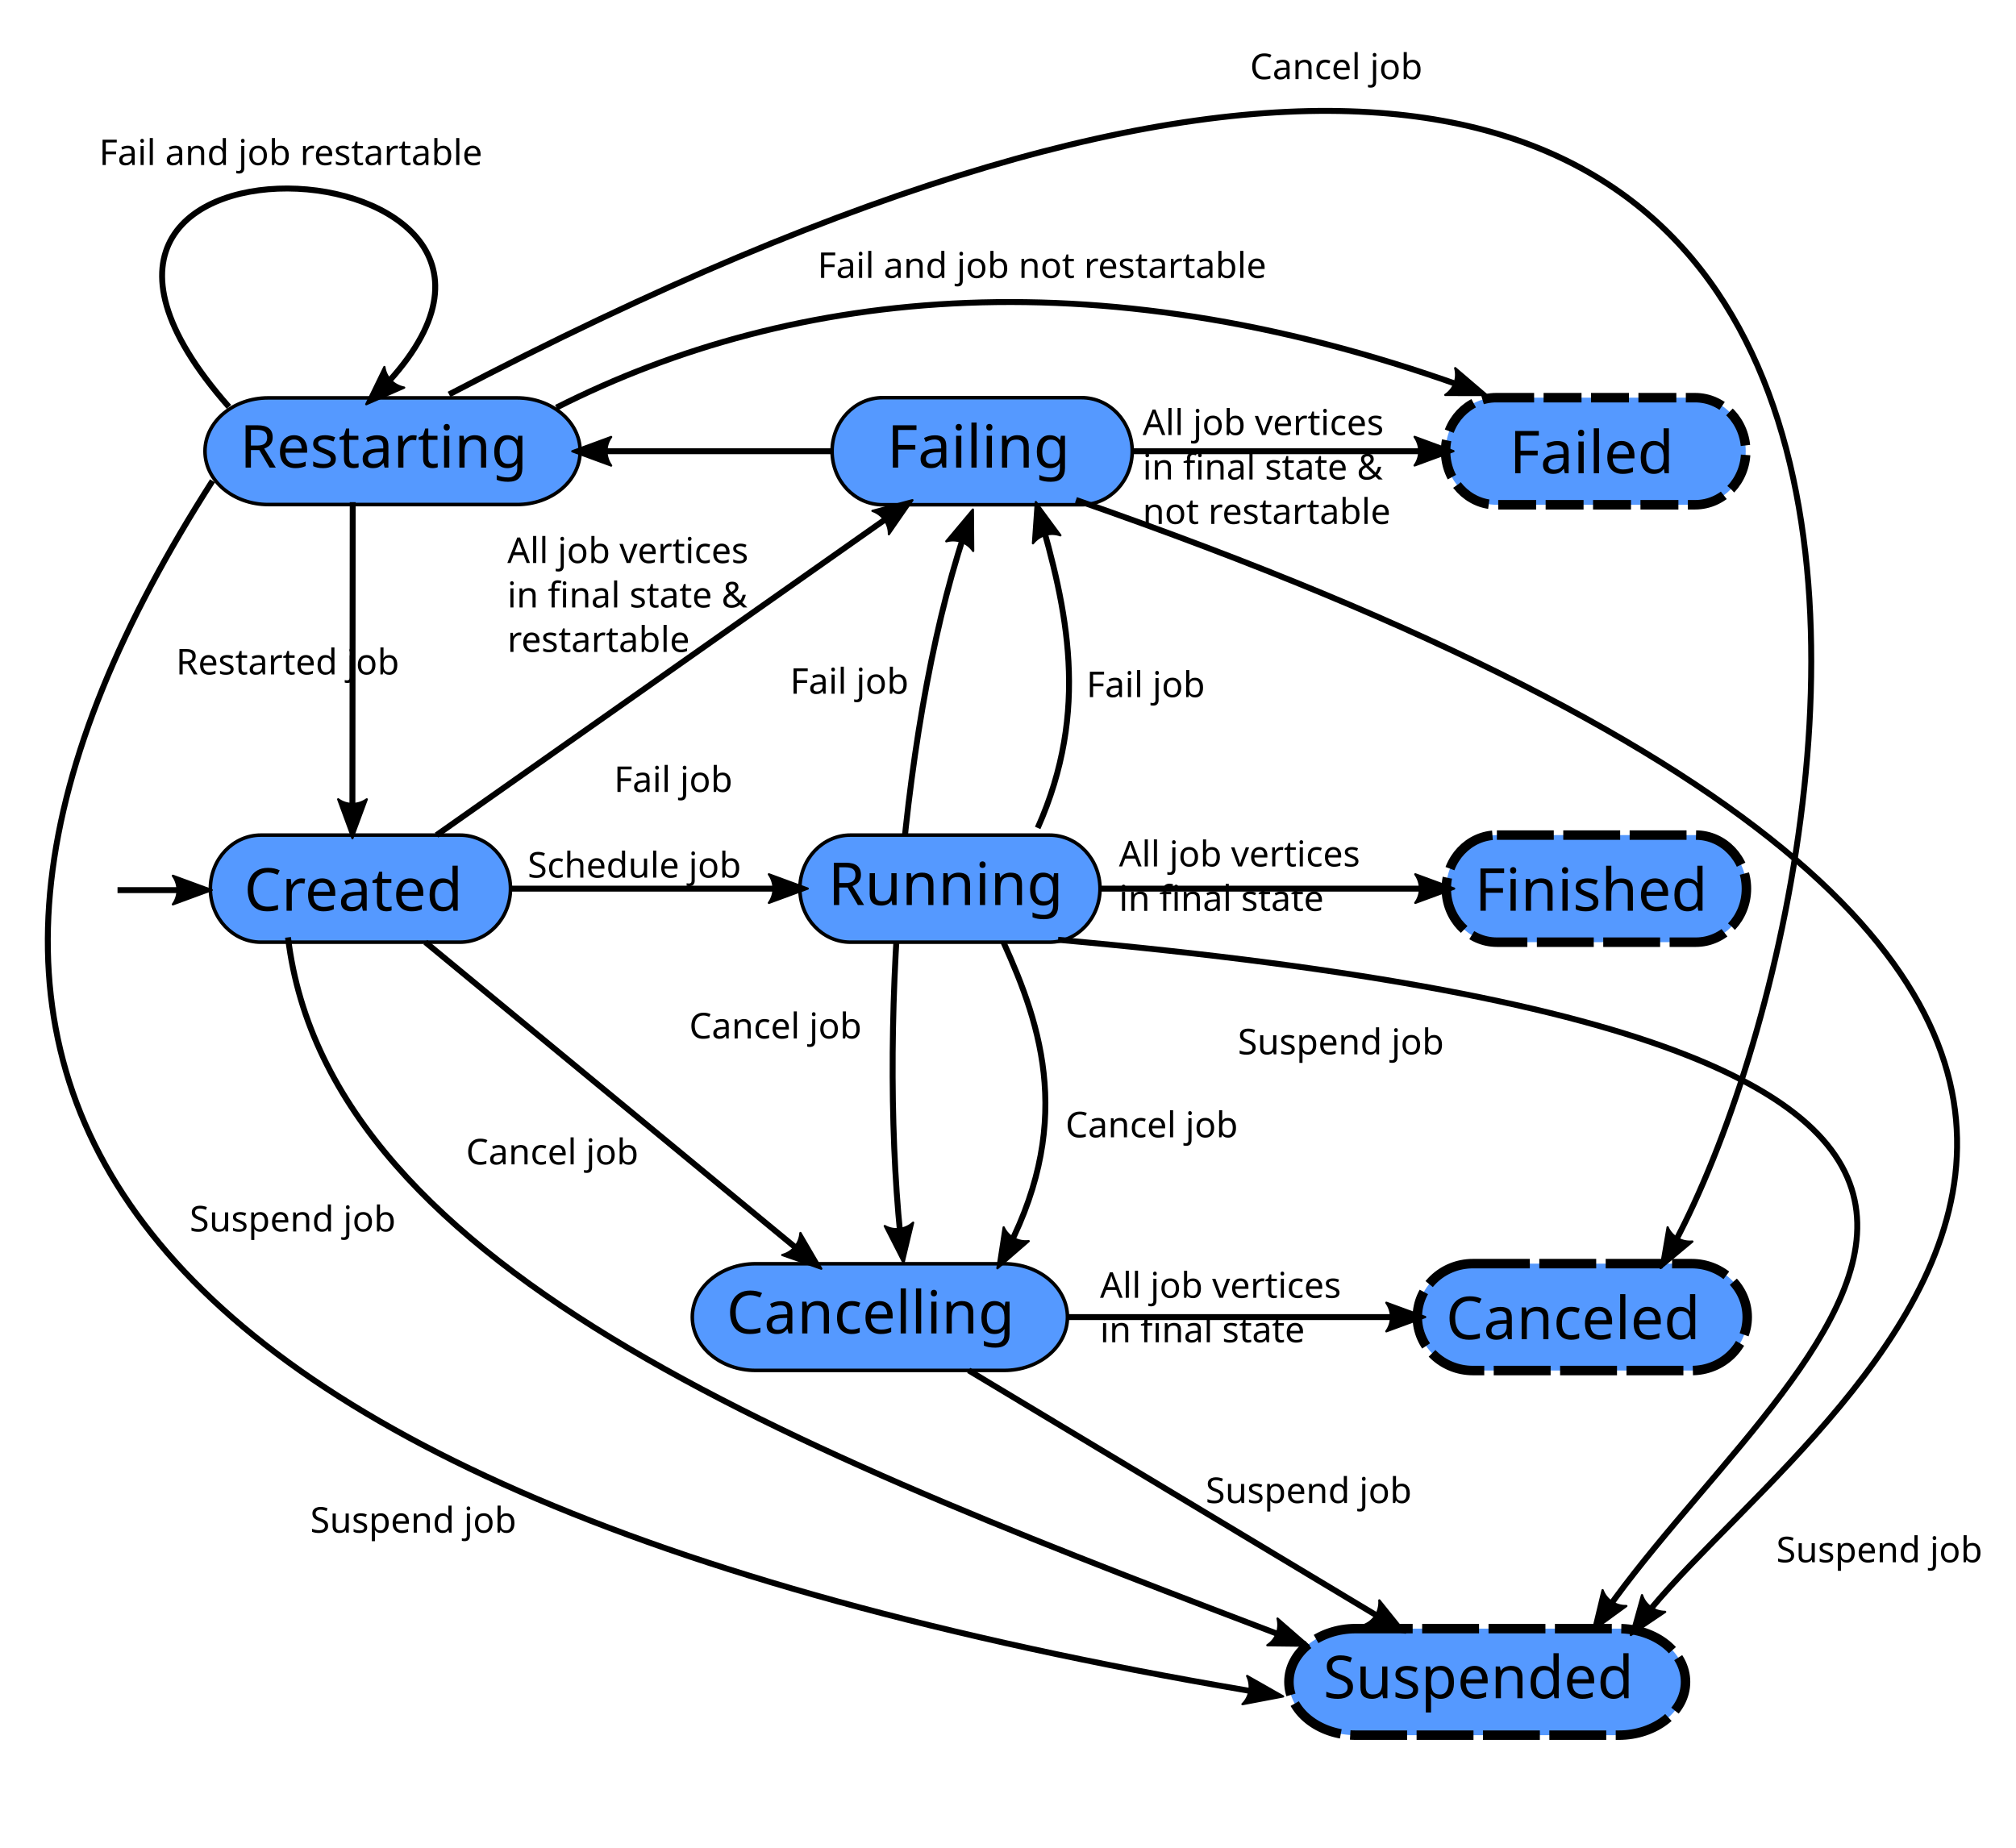
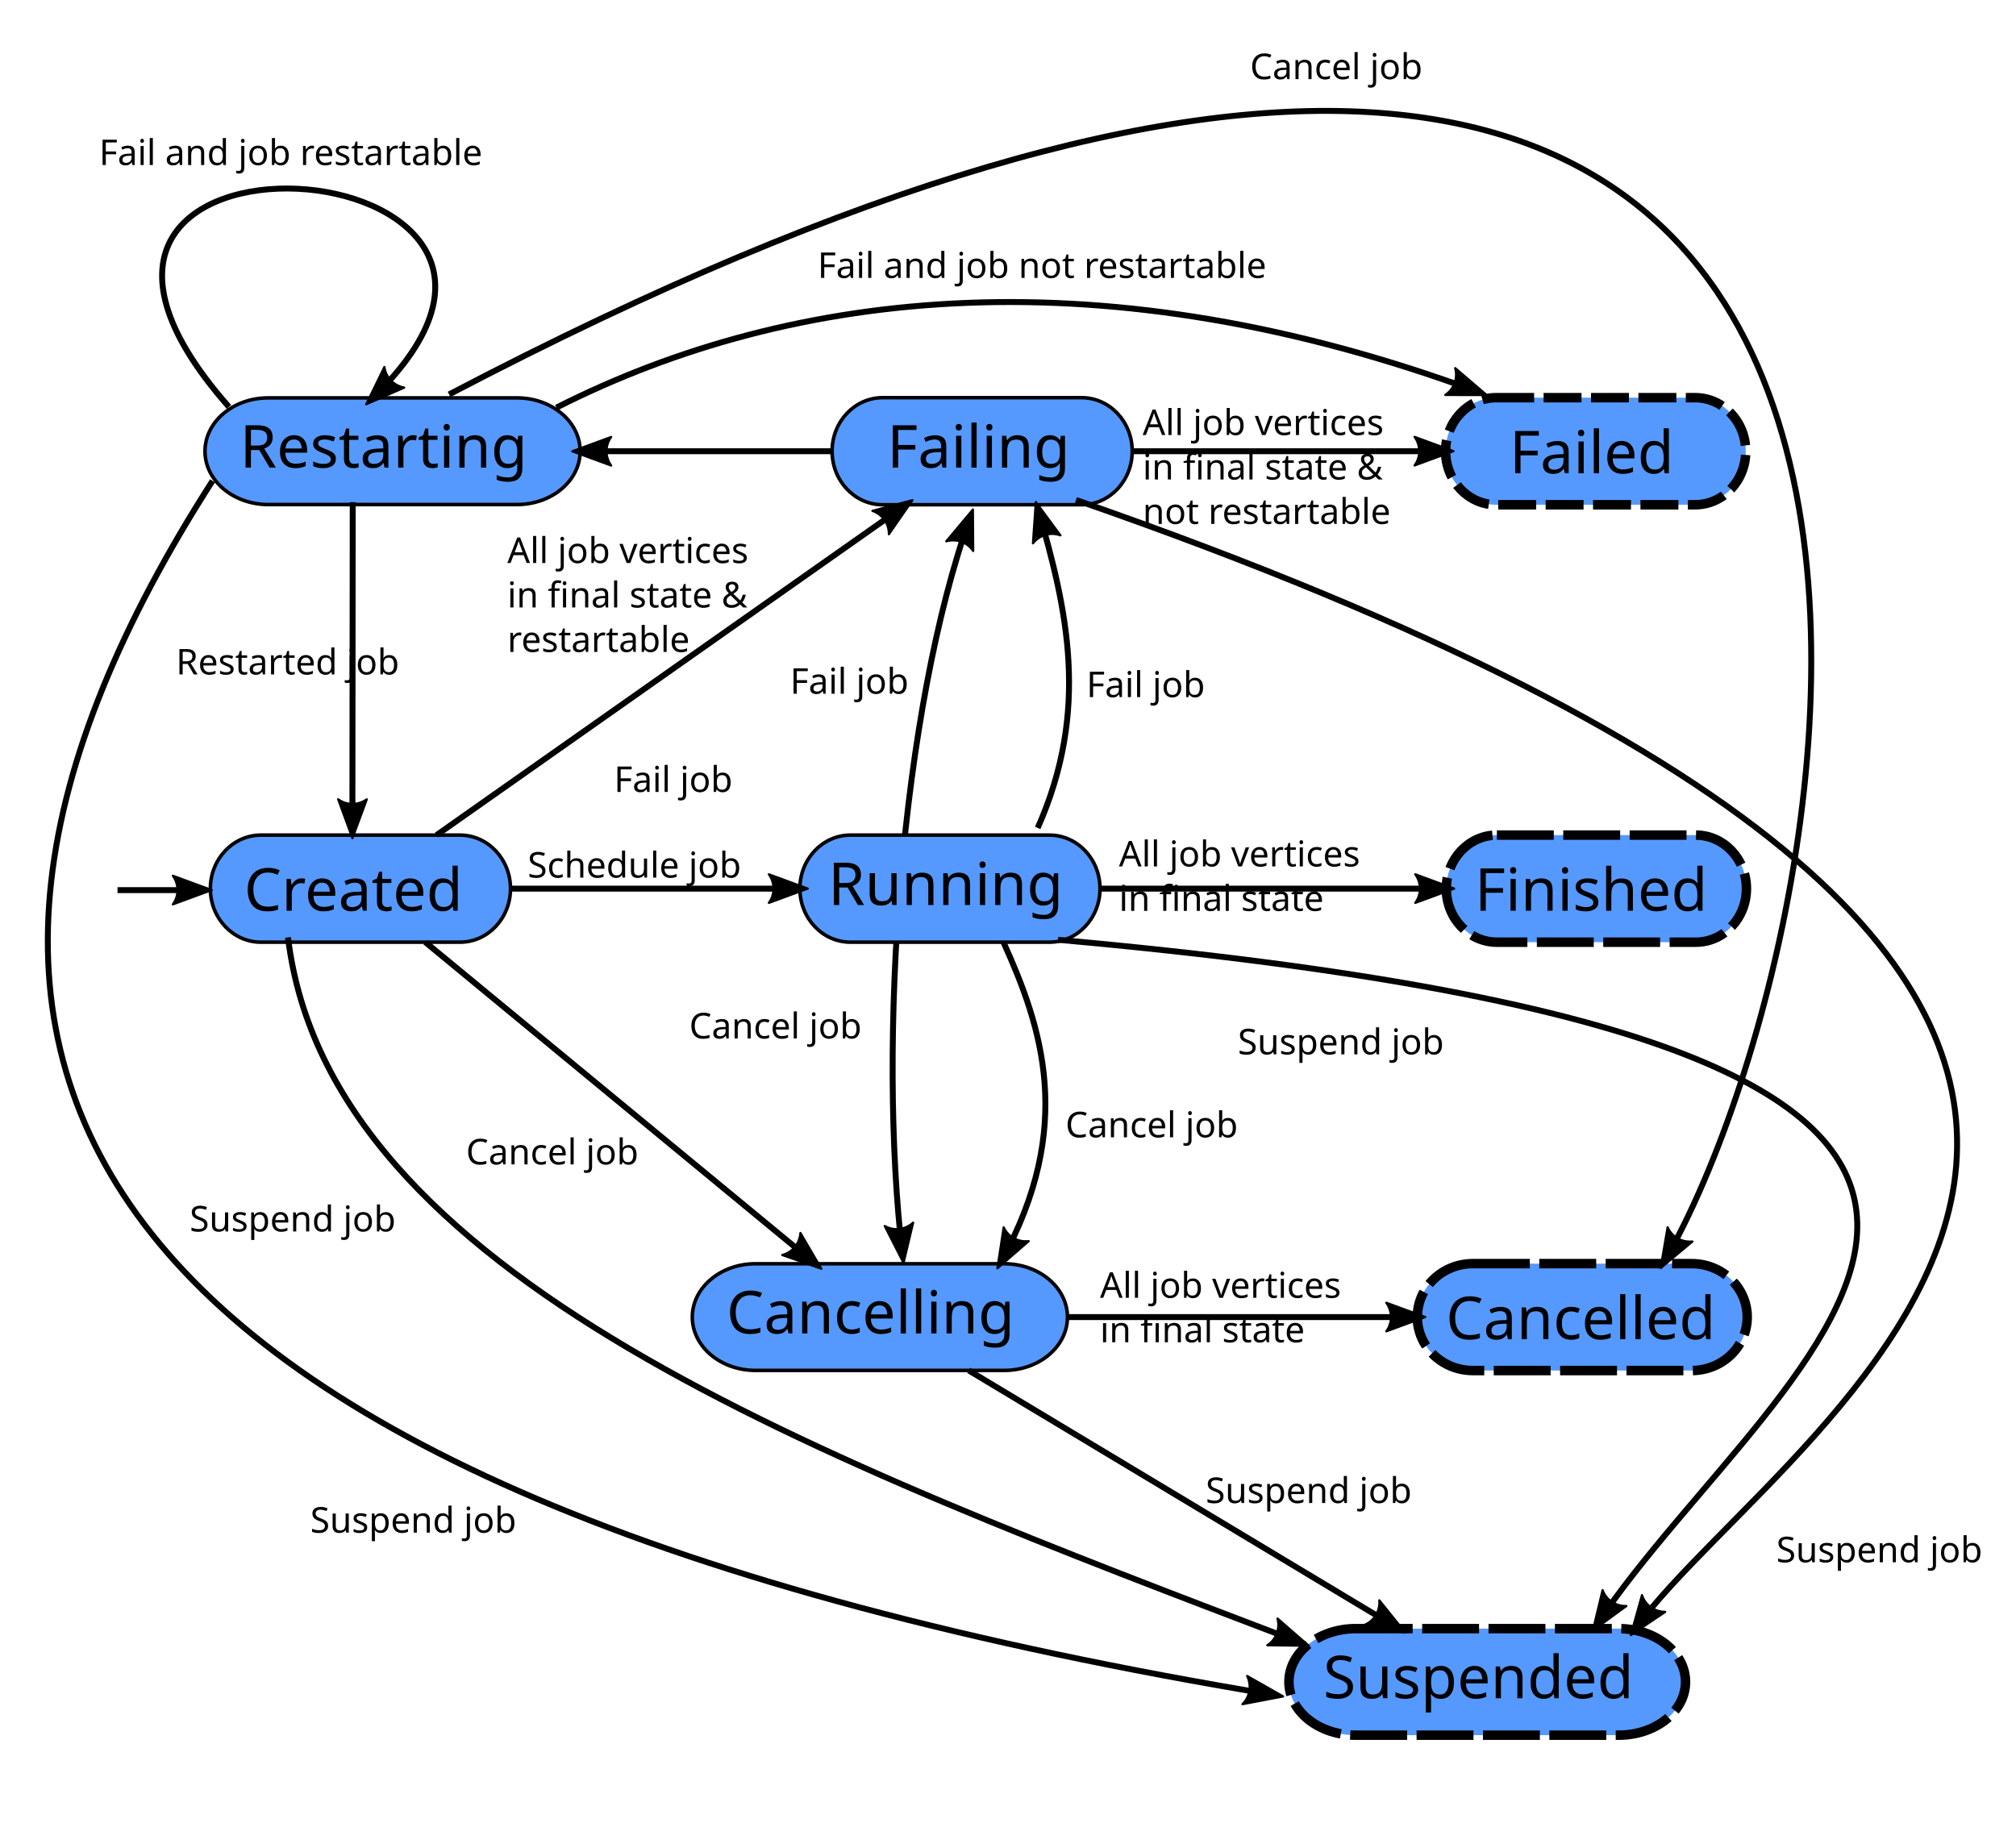
<svg xmlns="http://www.w3.org/2000/svg" width="240mm" height="220mm" viewBox="0 0 850.394 779.528" id="svg2" version="1.1">
  <defs id="defs4">
    <marker style="overflow:visible" id="marker4737" refX="0" refY="0" orient="auto">
      <path transform="scale(-0.6,-0.6)" d="M 8.719,4.034 -2.207,0.016 8.719,-4.002 c -1.745,2.372 -1.735,5.617 -6e-7,8.035 z" style="fill:#000000;fill-opacity:1;fill-rule:evenodd;stroke:#000000;stroke-width:0.625;stroke-linejoin:round;stroke-opacity:1" id="path4739" />
    </marker>
    <marker orient="auto" refY="0.0" refX="0.0" id="marker4552" style="overflow:visible;">
      <path id="path4298" d="M 0.0,0.0 L 5.0,-5.0 L -12.5,0.0 L 5.0,5.0 L 0.0,0.0 z " style="fill-rule:evenodd;stroke:#000000;stroke-width:1pt;stroke-opacity:1;fill:#000000;fill-opacity:1" transform="scale(0.8) rotate(180) translate(12.5,0)" />
    </marker>
    <marker style="overflow:visible" id="marker4551" refX="0" refY="0" orient="auto">
      <path transform="scale(-0.6,-0.6)" d="M 8.719,4.034 -2.207,0.016 8.719,-4.002 c -1.745,2.372 -1.735,5.617 -6e-7,8.035 z" style="fill:#000000;fill-opacity:1;fill-rule:evenodd;stroke:#000000;stroke-width:0.625;stroke-linejoin:round;stroke-opacity:1" id="path4553" />
    </marker>
    <marker orient="auto" refY="0.0" refX="0.0" id="Arrow2Mstart" style="overflow:visible">
      <path id="path4577" style="fill-rule:evenodd;stroke-width:0.625;stroke-linejoin:round;stroke:#000000;stroke-opacity:1;fill:#000000;fill-opacity:1" d="M 8.719,4.034 L -2.207,0.016 L 8.719,-4.002 C 6.973,-1.63 6.983,1.616 8.719,4.034 z " transform="scale(0.6) translate(0,0)" />
    </marker>
    <marker orient="auto" refY="0.0" refX="0.0" id="Arrow1Mstart" style="overflow:visible">
      <path id="path4559" d="M 0.0,0.0 L 5.0,-5.0 L -12.5,0.0 L 5.0,5.0 L 0.0,0.0 z " style="fill-rule:evenodd;stroke:#000000;stroke-width:1pt;stroke-opacity:1;fill:#000000;fill-opacity:1" transform="scale(0.4) translate(10,0)" />
    </marker>
    <marker style="overflow:visible" id="marker4407" refX="0" refY="0" orient="auto">
      <path transform="scale(-0.6,-0.6)" d="M 8.719,4.034 -2.207,0.016 8.719,-4.002 c -1.745,2.372 -1.735,5.617 -6e-7,8.035 z" style="fill:#000000;fill-opacity:1;fill-rule:evenodd;stroke:#000000;stroke-width:0.625;stroke-linejoin:round;stroke-opacity:1" id="path4409" />
    </marker>
    <marker orient="auto" refY="0" refX="0" id="marker4534" style="overflow:visible">
      <path id="path4536" style="fill:#000000;fill-opacity:1;fill-rule:evenodd;stroke:#000000;stroke-width:0.625;stroke-linejoin:round;stroke-opacity:1" d="M 8.719,4.034 -2.207,0.016 8.719,-4.002 c -1.745,2.372 -1.735,5.617 -6e-7,8.035 z" transform="scale(-0.6,-0.6)" />
    </marker>
    <marker style="overflow:visible" id="marker7718" refX="0" refY="0" orient="auto">
      <path transform="scale(-0.6,-0.6)" d="M 8.719,4.034 -2.207,0.016 8.719,-4.002 c -1.745,2.372 -1.735,5.617 -6e-7,8.035 z" style="fill:#000000;fill-opacity:1;fill-rule:evenodd;stroke:#000000;stroke-width:0.625;stroke-linejoin:round;stroke-opacity:1" id="path7720" />
    </marker>
    <marker orient="auto" refY="0" refX="0" id="marker6764" style="overflow:visible">
      <path id="path6766" style="fill:#000000;fill-opacity:1;fill-rule:evenodd;stroke:#000000;stroke-width:0.625;stroke-linejoin:round;stroke-opacity:1" d="M 8.719,4.034 -2.207,0.016 8.719,-4.002 c -1.745,2.372 -1.735,5.617 -6e-7,8.035 z" transform="scale(-0.6,-0.6)" />
    </marker>
    <marker style="overflow:visible" id="marker6634" refX="0" refY="0" orient="auto">
      <path transform="scale(-0.6,-0.6)" d="M 8.719,4.034 -2.207,0.016 8.719,-4.002 c -1.745,2.372 -1.735,5.617 -6e-7,8.035 z" style="fill:#000000;fill-opacity:1;fill-rule:evenodd;stroke:#000000;stroke-width:0.625;stroke-linejoin:round;stroke-opacity:1" id="path6636" />
    </marker>
    <marker orient="auto" refY="0" refX="0" id="marker6510" style="overflow:visible">
      <path id="path6512" style="fill:#000000;fill-opacity:1;fill-rule:evenodd;stroke:#000000;stroke-width:0.625;stroke-linejoin:round;stroke-opacity:1" d="M 8.719,4.034 -2.207,0.016 8.719,-4.002 c -1.745,2.372 -1.735,5.617 -6e-7,8.035 z" transform="scale(-0.6,-0.6)" />
    </marker>
    <marker style="overflow:visible" id="marker6392" refX="0" refY="0" orient="auto">
      <path transform="scale(-0.6,-0.6)" d="M 8.719,4.034 -2.207,0.016 8.719,-4.002 c -1.745,2.372 -1.735,5.617 -6e-7,8.035 z" style="fill:#000000;fill-opacity:1;fill-rule:evenodd;stroke:#000000;stroke-width:0.625;stroke-linejoin:round;stroke-opacity:1" id="path6394" />
    </marker>
    <marker orient="auto" refY="0" refX="0" id="marker6280" style="overflow:visible">
      <path id="path6282" style="fill:#000000;fill-opacity:1;fill-rule:evenodd;stroke:#000000;stroke-width:0.625;stroke-linejoin:round;stroke-opacity:1" d="M 8.719,4.034 -2.207,0.016 8.719,-4.002 c -1.745,2.372 -1.735,5.617 -6e-7,8.035 z" transform="scale(-0.6,-0.6)" />
    </marker>
    <marker style="overflow:visible" id="marker6174" refX="0" refY="0" orient="auto">
      <path transform="scale(-0.6,-0.6)" d="M 8.719,4.034 -2.207,0.016 8.719,-4.002 c -1.745,2.372 -1.735,5.617 -6e-7,8.035 z" style="fill:#000000;fill-opacity:1;fill-rule:evenodd;stroke:#000000;stroke-width:0.625;stroke-linejoin:round;stroke-opacity:1" id="path6176" />
    </marker>
    <marker orient="auto" refY="0" refX="0" id="marker6074" style="overflow:visible">
      <path id="path6076" style="fill:#000000;fill-opacity:1;fill-rule:evenodd;stroke:#000000;stroke-width:0.625;stroke-linejoin:round;stroke-opacity:1" d="M 8.719,4.034 -2.207,0.016 8.719,-4.002 c -1.745,2.372 -1.735,5.617 -6e-7,8.035 z" transform="scale(-0.6,-0.6)" />
    </marker>
    <marker orient="auto" refY="0" refX="0" id="marker5892" style="overflow:visible">
      <path id="path5894" style="fill:#000000;fill-opacity:1;fill-rule:evenodd;stroke:#000000;stroke-width:0.625;stroke-linejoin:round;stroke-opacity:1" d="M 8.719,4.034 -2.207,0.016 8.719,-4.002 c -1.745,2.372 -1.735,5.617 -6e-7,8.035 z" transform="scale(-0.6,-0.6)" />
    </marker>
    <marker style="overflow:visible" id="marker5237" refX="0" refY="0" orient="auto">
      <path transform="scale(-0.6,-0.6)" d="M 8.719,4.034 -2.207,0.016 8.719,-4.002 c -1.745,2.372 -1.735,5.617 -6e-7,8.035 z" style="fill:#000000;fill-opacity:1;fill-rule:evenodd;stroke:#000000;stroke-width:0.625;stroke-linejoin:round;stroke-opacity:1" id="path5239" />
    </marker>
    <marker orient="auto" refY="0" refX="0" id="marker5157" style="overflow:visible">
      <path id="path5159" style="fill:#000000;fill-opacity:1;fill-rule:evenodd;stroke:#000000;stroke-width:0.625;stroke-linejoin:round;stroke-opacity:1" d="M 8.719,4.034 -2.207,0.016 8.719,-4.002 c -1.745,2.372 -1.735,5.617 -6e-7,8.035 z" transform="scale(-0.6,-0.6)" />
    </marker>
    <marker style="overflow:visible" id="marker5075" refX="0" refY="0" orient="auto">
      <path transform="scale(-0.6,-0.6)" d="M 8.719,4.034 -2.207,0.016 8.719,-4.002 c -1.745,2.372 -1.735,5.617 -6e-7,8.035 z" style="fill:#000000;fill-opacity:1;fill-rule:evenodd;stroke:#000000;stroke-width:0.625;stroke-linejoin:round;stroke-opacity:1" id="path5077" />
    </marker>
    <marker orient="auto" refY="0" refX="0" id="marker5005" style="overflow:visible">
      <path id="path5007" style="fill:#000000;fill-opacity:1;fill-rule:evenodd;stroke:#000000;stroke-width:0.625;stroke-linejoin:round;stroke-opacity:1" d="M 8.719,4.034 -2.207,0.016 8.719,-4.002 c -1.745,2.372 -1.735,5.617 -6e-7,8.035 z" transform="scale(-0.6,-0.6)" />
    </marker>
    <marker style="overflow:visible" id="marker4947" refX="0" refY="0" orient="auto">
      <path transform="scale(-0.6,-0.6)" d="M 8.719,4.034 -2.207,0.016 8.719,-4.002 c -1.745,2.372 -1.735,5.617 -6e-7,8.035 z" style="fill:#000000;fill-opacity:1;fill-rule:evenodd;stroke:#000000;stroke-width:0.625;stroke-linejoin:round;stroke-opacity:1" id="path4949" />
    </marker>
    <marker orient="auto" refY="0" refX="0" id="marker4831" style="overflow:visible">
      <path id="path4833" style="fill:#000000;fill-opacity:1;fill-rule:evenodd;stroke:#000000;stroke-width:0.625;stroke-linejoin:round;stroke-opacity:1" d="M 8.719,4.034 -2.207,0.016 8.719,-4.002 c -1.745,2.372 -1.735,5.617 -6e-7,8.035 z" transform="scale(-0.6,-0.6)" />
    </marker>
    <marker orient="auto" refY="0" refX="0" id="Arrow2Mend" style="overflow:visible">
      <path id="path4486" style="fill:#000000;fill-opacity:1;fill-rule:evenodd;stroke:#000000;stroke-width:0.625;stroke-linejoin:round;stroke-opacity:1" d="M 8.719,4.034 -2.207,0.016 8.719,-4.002 c -1.745,2.372 -1.735,5.617 -6e-7,8.035 z" transform="scale(-0.6,-0.6)" />
    </marker>
    <marker orient="auto" refY="0" refX="0" id="Arrow2Lend" style="overflow:visible">
      <path id="path4480" style="fill:#000000;fill-opacity:1;fill-rule:evenodd;stroke:#000000;stroke-width:0.625;stroke-linejoin:round;stroke-opacity:1" d="M 8.719,4.034 -2.207,0.016 8.719,-4.002 c -1.745,2.372 -1.735,5.617 -6e-7,8.035 z" transform="matrix(-1.1,0,0,-1.1,-1.1,0)" />
    </marker>
    <marker orient="auto" refY="0" refX="0" id="Arrow1Lend" style="overflow:visible">
      <path id="path4462" d="M 0,0 5,-5 -12.5,0 5,5 0,0 Z" style="fill:#000000;fill-opacity:1;fill-rule:evenodd;stroke:#000000;stroke-width:1pt;stroke-opacity:1" transform="matrix(-0.8,0,0,-0.8,-10,0)" />
    </marker>
    <marker orient="auto" refY="0" refX="0" id="Arrow1Mend" style="overflow:visible">
      <path id="path4468" d="M 0,0 5,-5 -12.5,0 5,5 0,0 Z" style="fill:#000000;fill-opacity:1;fill-rule:evenodd;stroke:#000000;stroke-width:1pt;stroke-opacity:1" transform="matrix(-0.4,0,0,-0.4,-4,0)" />
    </marker>
  </defs>
  <g id="layer1" transform="translate(0,-272.8347)">
    <path style="fill:none;fill-rule:evenodd;stroke:#000000;stroke-width:2.5;stroke-linecap:butt;stroke-linejoin:miter;stroke-miterlimit:4;stroke-dasharray:none;stroke-opacity:1;marker-start:url(#Arrow2Mstart);marker-end:url(#marker4407)" d="M 409.286,490.934 C 380,572.362 370,712.362 380.714,802.362" id="path3473" />
    <g id="g4324" transform="translate(9.714286,162.3419)">
      <rect ry="22.587" rx="21.337" y="462.811" x="79.02" height="45.174" width="126.603" id="rect4140" style="opacity:1;fill:#5599ff;fill-opacity:1;stroke:#000000;stroke-width:1.5;stroke-linejoin:round;stroke-miterlimit:4;stroke-dasharray:none;stroke-dashoffset:0;stroke-opacity:1" />
      <text id="text4142" y="494.718" x="93.243" style="font-style:normal;font-variant:normal;font-weight:normal;font-stretch:normal;font-size:25px;line-height:125%;font-family:sans-serif;-inkscape-font-specification:'sans-serif, Normal';text-align:start;letter-spacing:0px;word-spacing:0px;writing-mode:lr-tb;text-anchor:start;fill:#000000;fill-opacity:1;stroke:none;stroke-width:1px;stroke-linecap:butt;stroke-linejoin:miter;stroke-opacity:1" xml:space="preserve">
        <tspan y="494.718" x="93.243" id="tspan4144">Created</tspan>
      </text>
    </g>
    <g id="g4286" transform="translate(0.439117,231.6635)">
      <rect style="opacity:1;fill:#5599ff;fill-opacity:1;stroke:#000000;stroke-width:1.5;stroke-linejoin:round;stroke-miterlimit:4;stroke-dasharray:none;stroke-dashoffset:0;stroke-opacity:1" id="rect4254" width="126.603" height="45.174" x="336.968" y="393.489" rx="21.337" ry="22.587" />
      <text xml:space="preserve" style="font-style:normal;font-variant:normal;font-weight:normal;font-stretch:normal;font-size:25px;line-height:125%;font-family:sans-serif;-inkscape-font-specification:'sans-serif, Normal';text-align:start;letter-spacing:0px;word-spacing:0px;writing-mode:lr-tb;text-anchor:start;fill:#000000;fill-opacity:1;stroke:none;stroke-width:1px;stroke-linecap:butt;stroke-linejoin:miter;stroke-opacity:1" x="348.884" y="422.973" id="text4182">
        <tspan id="tspan4184" x="348.884" y="422.973">Running</tspan>
      </text>
    </g>
    <g id="g4426" transform="translate(78,166)">
      <rect style="opacity:1;fill:#5599ff;fill-opacity:1;stroke:#000000;stroke-width:4;stroke-linejoin:round;stroke-miterlimit:4;stroke-dasharray:24, 4;stroke-dashoffset:0;stroke-opacity:1" id="rect4260" width="126.603" height="45.174" x="532.08" y="459.153" rx="21.337" ry="22.587" />
      <text id="text4199" y="491.06" x="544.069" style="font-style:normal;font-variant:normal;font-weight:normal;font-stretch:normal;font-size:25px;line-height:125%;font-family:sans-serif;-inkscape-font-specification:'sans-serif, Normal';text-align:start;letter-spacing:0px;word-spacing:0px;writing-mode:lr-tb;text-anchor:start;fill:#000000;fill-opacity:1;stroke:none;stroke-width:1px;stroke-linecap:butt;stroke-linejoin:miter;stroke-opacity:1" xml:space="preserve">
        <tspan y="491.06" x="544.069" id="tspan4201">Finished</tspan>
      </text>
    </g>
    <g id="g4276" transform="translate(31.198,175.9134)">
      <rect style="opacity:1;fill:#5599ff;fill-opacity:1;stroke:#000000;stroke-width:1.5;stroke-linejoin:round;stroke-miterlimit:4;stroke-dasharray:none;stroke-dashoffset:0;stroke-opacity:1" id="rect4256" width="126.603" height="45.174" x="319.795" y="264.695" rx="21.337" ry="22.587" />
      <text id="text4216" y="294.179" x="342.99" style="font-style:normal;font-variant:normal;font-weight:normal;font-stretch:normal;font-size:25px;line-height:125%;font-family:sans-serif;-inkscape-font-specification:'sans-serif, Normal';text-align:start;letter-spacing:0px;word-spacing:0px;writing-mode:lr-tb;text-anchor:start;fill:#000000;fill-opacity:1;stroke:none;stroke-width:1px;stroke-linecap:butt;stroke-linejoin:miter;stroke-opacity:1" xml:space="preserve">
        <tspan y="294.179" x="342.99" id="tspan4218">Failing</tspan>
      </text>
    </g>
    <g id="g4421" transform="translate(80,166)">
      <rect ry="22.587" rx="21.337" y="274.608" x="529.785" height="45.174" width="126.603" id="rect4258" style="opacity:1;fill:#5599ff;fill-opacity:1;stroke:#000000;stroke-width:4;stroke-linejoin:round;stroke-miterlimit:4;stroke-dasharray:16, 4;stroke-dashoffset:0;stroke-opacity:1" />
      <text xml:space="preserve" style="font-style:normal;font-variant:normal;font-weight:normal;font-stretch:normal;font-size:25px;line-height:125%;font-family:sans-serif;-inkscape-font-specification:'sans-serif, Normal';text-align:start;letter-spacing:0px;word-spacing:0px;writing-mode:lr-tb;text-anchor:start;fill:#000000;fill-opacity:1;stroke:none;stroke-width:1px;stroke-linecap:butt;stroke-linejoin:miter;stroke-opacity:1" x="556.715" y="306.515" id="text4222">
        <tspan id="tspan4224" x="556.715" y="306.515">Failed</tspan>
      </text>
    </g>
    <g id="g4416" transform="translate(54,166)">
      <rect ry="22.5" rx="26.67" y="639.993" x="238.029" height="45" width="158.249" id="rect4252" style="opacity:1;fill:#5599ff;fill-opacity:1;stroke:#000000;stroke-width:1.5;stroke-linejoin:round;stroke-miterlimit:4;stroke-dasharray:none;stroke-dashoffset:0;stroke-opacity:1" />
      <text id="text4228" y="669.39" x="252.426" style="font-style:normal;font-variant:normal;font-weight:normal;font-stretch:normal;font-size:25px;line-height:125%;font-family:sans-serif;-inkscape-font-specification:'sans-serif, Normal';text-align:start;letter-spacing:0px;word-spacing:0px;writing-mode:lr-tb;text-anchor:start;fill:#000000;fill-opacity:1;stroke:none;stroke-width:1px;stroke-linecap:butt;stroke-linejoin:miter;stroke-opacity:1" xml:space="preserve">
        <tspan y="669.39" x="252.426" id="tspan4230">Cancelling</tspan>
      </text>
    </g>
    <g id="g4431" transform="translate(78,166)">
      <rect ry="22.551" rx="23.453" y="639.942" x="519.86" height="45.103" width="139.158" id="rect4262" style="opacity:1;fill:#5599ff;fill-opacity:1;stroke:#000000;stroke-width:4;stroke-linejoin:round;stroke-miterlimit:4;stroke-dasharray:24, 4;stroke-dashoffset:0;stroke-opacity:1" />
      <text xml:space="preserve" style="font-style:normal;font-variant:normal;font-weight:normal;font-stretch:normal;font-size:25px;line-height:125%;font-family:sans-serif;-inkscape-font-specification:'sans-serif, Normal';text-align:start;letter-spacing:0px;word-spacing:0px;writing-mode:lr-tb;text-anchor:start;fill:#000000;fill-opacity:1;stroke:none;stroke-width:1px;stroke-linecap:butt;stroke-linejoin:miter;stroke-opacity:1" x="531.914" y="671.813" id="text4234">
-         <tspan id="tspan4236" x="531.914" y="671.813">Canceled</tspan>
+         <tspan id="tspan4236" x="531.914" y="671.813">Cancelled</tspan>
      </text>
    </g>
    <g id="g4411" transform="translate(54,166)">
      <rect style="opacity:1;fill:#5599ff;fill-opacity:1;stroke:#000000;stroke-width:1.5;stroke-linejoin:round;stroke-miterlimit:4;stroke-dasharray:none;stroke-dashoffset:0;stroke-opacity:1" id="rect4250" width="158.249" height="45" x="32.469" y="274.695" rx="26.67" ry="22.5" />
      <text id="text4240" y="304.092" x="47.171" style="font-style:normal;font-variant:normal;font-weight:normal;font-stretch:normal;font-size:25px;line-height:125%;font-family:sans-serif;-inkscape-font-specification:'sans-serif, Normal';text-align:start;letter-spacing:0px;word-spacing:0px;writing-mode:lr-tb;text-anchor:start;fill:#000000;fill-opacity:1;stroke:none;stroke-width:1px;stroke-linecap:butt;stroke-linejoin:miter;stroke-opacity:1" xml:space="preserve">
        <tspan y="304.092" x="47.171" id="tspan4242">Restarting</tspan>
      </text>
    </g>
    <g id="g4436" transform="translate(51.14286,169.5714)">
      <rect style="opacity:1;fill:#5599ff;fill-opacity:1;stroke:#000000;stroke-width:4;stroke-linejoin:round;stroke-miterlimit:4;stroke-dasharray:24, 4;stroke-dashoffset:0;stroke-opacity:1" id="rect4264" width="167.294" height="44.954" x="492.557" y="790.352" rx="28.195" ry="22.477" />
      <text xml:space="preserve" style="font-style:normal;font-variant:normal;font-weight:normal;font-stretch:normal;font-size:25px;line-height:125%;font-family:sans-serif;-inkscape-font-specification:'sans-serif, Normal';text-align:start;letter-spacing:0px;word-spacing:0px;writing-mode:lr-tb;text-anchor:start;fill:#000000;fill-opacity:1;stroke:none;stroke-width:1px;stroke-linecap:butt;stroke-linejoin:miter;stroke-opacity:1" x="507.032" y="819.726" id="text4246">
        <tspan id="tspan4248" x="507.032" y="819.726">Suspended</tspan>
      </text>
    </g>
    <path style="fill:none;fill-rule:evenodd;stroke:#000000;stroke-width:2.5;stroke-linecap:butt;stroke-linejoin:miter;stroke-miterlimit:4;stroke-dasharray:none;stroke-opacity:1;marker-end:url(#Arrow2Mend)" d="m 215.337,647.74 122.07,0" id="path4441" />
    <path style="fill:none;fill-rule:evenodd;stroke:#000000;stroke-width:2.5;stroke-linecap:butt;stroke-linejoin:miter;stroke-miterlimit:4;stroke-dasharray:none;stroke-opacity:1;marker-end:url(#marker4831)" d="m 464.01,647.74 146.07,0" id="path4443" />
    <path style="fill:none;fill-rule:evenodd;stroke:#000000;stroke-width:2.5;stroke-linecap:butt;stroke-linejoin:miter;stroke-miterlimit:4;stroke-dasharray:none;stroke-opacity:1;marker-end:url(#marker5157)" d="M 184.134,625.153 382.196,485.782" id="path4445" />
    <path style="fill:none;fill-rule:evenodd;stroke:#000000;stroke-width:2.5;stroke-linecap:butt;stroke-linejoin:miter;stroke-miterlimit:4;stroke-dasharray:none;stroke-opacity:1;marker-end:url(#marker5075)" d="m 477.596,463.195 132.189,10e-6" id="path4447" />
    <path style="fill:none;fill-rule:evenodd;stroke:#000000;stroke-width:2.5;stroke-linecap:butt;stroke-linejoin:miter;stroke-miterlimit:4;stroke-dasharray:none;stroke-opacity:1;marker-end:url(#marker4947)" d="M 179.417,670.327 343.878,805.993" id="path4449" />
    <path style="fill:none;fill-rule:evenodd;stroke:#000000;stroke-width:2.5;stroke-linecap:butt;stroke-linejoin:miter;stroke-miterlimit:4;stroke-dasharray:none;stroke-opacity:1;marker-end:url(#marker5005)" d="m 450.278,828.493 147.582,3e-5" id="path4451" />
    <path style="fill:none;fill-rule:evenodd;stroke:#000000;stroke-width:2.5;stroke-linecap:butt;stroke-linejoin:miter;stroke-miterlimit:4;stroke-dasharray:none;stroke-opacity:1;marker-end:url(#marker5237)" d="M 121.486,668.307 C 138.781,811.615 345.262,888.309 548.956,965.984" id="path4453" />
    <text xml:space="preserve" style="font-style:normal;font-variant:normal;font-weight:normal;font-stretch:normal;font-size:25px;line-height:125%;font-family:sans-serif;-inkscape-font-specification:'sans-serif, Normal';text-align:start;letter-spacing:0px;word-spacing:0px;writing-mode:lr-tb;text-anchor:start;fill:#000000;fill-opacity:1;stroke:none;stroke-width:1px;stroke-linecap:butt;stroke-linejoin:miter;stroke-opacity:1" x="222.571" y="643.077" id="text4913">
      <tspan id="tspan4915" x="222.571" y="643.077" style="font-style:normal;font-variant:normal;font-weight:normal;font-stretch:normal;font-size:15px;line-height:125%;font-family:sans-serif;-inkscape-font-specification:'sans-serif, Normal';text-align:start;writing-mode:lr-tb;text-anchor:start">Schedule job</tspan>
    </text>
    <text xml:space="preserve" style="font-style:normal;font-variant:normal;font-weight:normal;font-stretch:normal;font-size:25px;line-height:125%;font-family:sans-serif;-inkscape-font-specification:'sans-serif, Normal';text-align:start;letter-spacing:0px;word-spacing:0px;writing-mode:lr-tb;text-anchor:start;fill:#000000;fill-opacity:1;stroke:none;stroke-width:1px;stroke-linecap:butt;stroke-linejoin:miter;stroke-opacity:1" x="472" y="638.362" id="text4929">
      <tspan id="tspan4931" x="472" y="638.362" style="font-style:normal;font-variant:normal;font-weight:normal;font-stretch:normal;font-size:15px;line-height:125%;font-family:sans-serif;-inkscape-font-specification:'sans-serif, Normal';text-align:start;writing-mode:lr-tb;text-anchor:start">All job vertices </tspan>
      <tspan x="472" y="657.112" style="font-style:normal;font-variant:normal;font-weight:normal;font-stretch:normal;font-size:15px;line-height:125%;font-family:sans-serif;-inkscape-font-specification:'sans-serif, Normal';text-align:start;writing-mode:lr-tb;text-anchor:start" id="tspan4933">in final state</tspan>
    </text>
    <text xml:space="preserve" style="font-style:normal;font-variant:normal;font-weight:normal;font-stretch:normal;font-size:25px;line-height:125%;font-family:sans-serif;-inkscape-font-specification:'sans-serif, Normal';text-align:start;letter-spacing:0px;word-spacing:0px;writing-mode:lr-tb;text-anchor:start;fill:#000000;fill-opacity:1;stroke:none;stroke-width:1px;stroke-linecap:butt;stroke-linejoin:miter;stroke-opacity:1" x="464" y="820.362" id="text5063">
      <tspan id="tspan5065" x="464" y="820.362" style="font-style:normal;font-variant:normal;font-weight:normal;font-stretch:normal;font-size:15px;line-height:125%;font-family:sans-serif;-inkscape-font-specification:'sans-serif, Normal';text-align:start;writing-mode:lr-tb;text-anchor:start">All job vertices </tspan>
      <tspan x="464" y="839.112" id="tspan5067" style="font-style:normal;font-variant:normal;font-weight:normal;font-stretch:normal;font-size:15px;line-height:125%;font-family:sans-serif;-inkscape-font-specification:'sans-serif, Normal';text-align:start;writing-mode:lr-tb;text-anchor:start">in final state</tspan>
    </text>
    <text xml:space="preserve" style="font-style:normal;font-variant:normal;font-weight:normal;font-stretch:normal;font-size:25px;line-height:125%;font-family:sans-serif;-inkscape-font-specification:'sans-serif, Normal';text-align:start;letter-spacing:0px;word-spacing:0px;writing-mode:lr-tb;text-anchor:start;fill:#000000;fill-opacity:1;stroke:none;stroke-width:1px;stroke-linecap:butt;stroke-linejoin:miter;stroke-opacity:1" x="482" y="456.362" id="text5139">
      <tspan id="tspan5141" x="482" y="456.362" style="font-style:normal;font-variant:normal;font-weight:normal;font-stretch:normal;font-size:15px;line-height:125%;font-family:sans-serif;-inkscape-font-specification:'sans-serif, Normal';text-align:start;writing-mode:lr-tb;text-anchor:start">All job vertices </tspan>
      <tspan x="482" y="475.112" style="font-style:normal;font-variant:normal;font-weight:normal;font-stretch:normal;font-size:15px;line-height:125%;font-family:sans-serif;-inkscape-font-specification:'sans-serif, Normal';text-align:start;writing-mode:lr-tb;text-anchor:start" id="tspan5143">in final state &amp; </tspan>
      <tspan x="482" y="493.862" style="font-style:normal;font-variant:normal;font-weight:normal;font-stretch:normal;font-size:15px;line-height:125%;font-family:sans-serif;-inkscape-font-specification:'sans-serif, Normal';text-align:start;writing-mode:lr-tb;text-anchor:start" id="tspan5145">not restartable</tspan>
    </text>
    <text xml:space="preserve" style="font-style:normal;font-variant:normal;font-weight:normal;font-stretch:normal;font-size:25px;line-height:125%;font-family:sans-serif;-inkscape-font-specification:'sans-serif, Normal';text-align:start;letter-spacing:0px;word-spacing:0px;writing-mode:lr-tb;text-anchor:start;fill:#000000;fill-opacity:1;stroke:none;stroke-width:1px;stroke-linecap:butt;stroke-linejoin:miter;stroke-opacity:1" x="259" y="606.934" id="text5227">
      <tspan id="tspan5229" x="259" y="606.934" style="font-style:normal;font-variant:normal;font-weight:normal;font-stretch:normal;font-size:15px;line-height:125%;font-family:sans-serif;-inkscape-font-specification:'sans-serif, Normal';text-align:start;writing-mode:lr-tb;text-anchor:start">Fail job</tspan>
    </text>
    <text xml:space="preserve" style="font-style:normal;font-variant:normal;font-weight:normal;font-stretch:normal;font-size:25px;line-height:125%;font-family:sans-serif;-inkscape-font-specification:'sans-serif, Normal';text-align:start;letter-spacing:0px;word-spacing:0px;writing-mode:lr-tb;text-anchor:start;fill:#000000;fill-opacity:1;stroke:none;stroke-width:1px;stroke-linecap:butt;stroke-linejoin:miter;stroke-opacity:1" x="196.571" y="764.076" id="text5565">
      <tspan id="tspan5567" x="196.571" y="764.076" style="font-style:normal;font-variant:normal;font-weight:normal;font-stretch:normal;font-size:15px;line-height:125%;font-family:sans-serif;-inkscape-font-specification:'sans-serif, Normal';text-align:start;writing-mode:lr-tb;text-anchor:start">Cancel job</tspan>
    </text>
    <path style="fill:none;fill-rule:evenodd;stroke:#000000;stroke-width:2.5;stroke-linecap:butt;stroke-linejoin:miter;stroke-miterlimit:4;stroke-dasharray:none;stroke-opacity:1;marker-end:url(#marker5892)" d="m 350.993,463.195 -106.275,-1e-5" id="path5569" />
    <path style="fill:none;fill-rule:evenodd;stroke:#000000;stroke-width:2.5;stroke-linecap:butt;stroke-linejoin:miter;stroke-miterlimit:4;stroke-dasharray:none;stroke-opacity:1;marker-end:url(#marker6174)" d="M 453.868,483.762 C 1064.715,696.282 753.484,871.767 689.844,959.923" id="path5571" />
    <path style="fill:none;fill-rule:evenodd;stroke:#000000;stroke-width:2.5;stroke-linecap:butt;stroke-linejoin:miter;stroke-miterlimit:4;stroke-dasharray:none;stroke-opacity:1;marker-end:url(#marker6280)" d="M 446.309,669.317 C 966.503,715.924 749.288,844.818 673.744,957.903" id="path5573" />
    <path style="fill:none;fill-rule:evenodd;stroke:#000000;stroke-width:2.5;stroke-linecap:butt;stroke-linejoin:miter;stroke-miterlimit:4;stroke-dasharray:none;stroke-opacity:1;marker-end:url(#marker6392)" d="M 408.607,850.993 589.931,959.923" id="path5575" />
    <path style="fill:none;fill-rule:evenodd;stroke:#000000;stroke-width:2.5;stroke-linecap:butt;stroke-linejoin:miter;stroke-miterlimit:4;stroke-dasharray:none;stroke-opacity:1;marker-end:url(#marker6074)" d="M 189.433,439.228 C 890,72.362 790,652.362 702.118,804.932" id="path5579" />
    <path style="fill:none;fill-rule:evenodd;stroke:#000000;stroke-width:2.5;stroke-linecap:butt;stroke-linejoin:miter;stroke-miterlimit:4;stroke-dasharray:none;stroke-opacity:1;marker-end:url(#marker6764)" d="m 148.788,484.685 -0.144,138.447" id="path5581" />
    <path style="fill:none;fill-rule:evenodd;stroke:#000000;stroke-width:2.5;stroke-linecap:butt;stroke-linejoin:miter;stroke-miterlimit:4;stroke-dasharray:none;stroke-opacity:1;marker-end:url(#marker6510)" d="m 437.727,622.122 c 22.198,-49.884 12.354,-92.373 0.159,-134.32" id="path5585" />
    <path style="fill:none;fill-rule:evenodd;stroke:#000000;stroke-width:2.5;stroke-linecap:butt;stroke-linejoin:miter;stroke-miterlimit:4;stroke-dasharray:none;stroke-opacity:1;marker-end:url(#marker6634)" d="m 423.279,670.327 c 16.08,35.646 30.495,77.659 -0.97,134.656" id="path5587" />
    <path style="fill:none;fill-rule:evenodd;stroke:#000000;stroke-width:2.5;stroke-linecap:butt;stroke-linejoin:miter;stroke-miterlimit:4;stroke-dasharray:none;stroke-opacity:1;marker-end:url(#marker7718)" d="M 234.714,444.791 C 335.261,393.866 466.463,380.035 624,438.362" id="path7710" />
    <text xml:space="preserve" style="font-style:normal;font-variant:normal;font-weight:normal;font-stretch:normal;font-size:25px;line-height:125%;font-family:sans-serif;-inkscape-font-specification:'sans-serif, Normal';text-align:start;letter-spacing:0px;word-spacing:0px;writing-mode:lr-tb;text-anchor:start;fill:#000000;fill-opacity:1;stroke:none;stroke-width:1px;stroke-linecap:butt;stroke-linejoin:miter;stroke-opacity:1" x="74.244" y="557.372" id="text8166">
      <tspan id="tspan8168" x="74.244" y="557.372" style="font-style:normal;font-variant:normal;font-weight:normal;font-stretch:normal;font-size:15px;line-height:125%;font-family:sans-serif;-inkscape-font-specification:'sans-serif, Normal';text-align:start;writing-mode:lr-tb;text-anchor:start">Restarted job</tspan>
    </text>
    <text xml:space="preserve" style="font-style:normal;font-variant:normal;font-weight:normal;font-stretch:normal;font-size:25px;line-height:125%;font-family:sans-serif;-inkscape-font-specification:'sans-serif, Normal';text-align:start;letter-spacing:0px;word-spacing:0px;writing-mode:lr-tb;text-anchor:start;fill:#000000;fill-opacity:1;stroke:none;stroke-width:1px;stroke-linecap:butt;stroke-linejoin:miter;stroke-opacity:1" x="130.877" y="919.435" id="text8170">
      <tspan id="tspan8172" x="130.877" y="919.435" style="font-style:normal;font-variant:normal;font-weight:normal;font-stretch:normal;font-size:15px;line-height:125%;font-family:sans-serif;-inkscape-font-specification:'sans-serif, Normal';text-align:start;writing-mode:lr-tb;text-anchor:start">Suspend job</tspan>
    </text>
    <text id="text8174" y="906.934" x="508.571" style="font-style:normal;font-variant:normal;font-weight:normal;font-stretch:normal;font-size:25px;line-height:125%;font-family:sans-serif;-inkscape-font-specification:'sans-serif, Normal';text-align:start;letter-spacing:0px;word-spacing:0px;writing-mode:lr-tb;text-anchor:start;fill:#000000;fill-opacity:1;stroke:none;stroke-width:1px;stroke-linecap:butt;stroke-linejoin:miter;stroke-opacity:1" xml:space="preserve">
      <tspan style="font-style:normal;font-variant:normal;font-weight:normal;font-stretch:normal;font-size:15px;line-height:125%;font-family:sans-serif;-inkscape-font-specification:'sans-serif, Normal';text-align:start;writing-mode:lr-tb;text-anchor:start" y="906.934" x="508.571" id="tspan8176">Suspend job</tspan>
    </text>
    <text xml:space="preserve" style="font-style:normal;font-variant:normal;font-weight:normal;font-stretch:normal;font-size:25px;line-height:125%;font-family:sans-serif;-inkscape-font-specification:'sans-serif, Normal';text-align:start;letter-spacing:0px;word-spacing:0px;writing-mode:lr-tb;text-anchor:start;fill:#000000;fill-opacity:1;stroke:none;stroke-width:1px;stroke-linecap:butt;stroke-linejoin:miter;stroke-opacity:1" x="749.286" y="931.934" id="text8178">
      <tspan id="tspan8180" x="749.286" y="931.934" style="font-style:normal;font-variant:normal;font-weight:normal;font-stretch:normal;font-size:15px;line-height:125%;font-family:sans-serif;-inkscape-font-specification:'sans-serif, Normal';text-align:start;writing-mode:lr-tb;text-anchor:start">Suspend job</tspan>
    </text>
    <text id="text8182" y="717.648" x="522.143" style="font-style:normal;font-variant:normal;font-weight:normal;font-stretch:normal;font-size:25px;line-height:125%;font-family:sans-serif;-inkscape-font-specification:'sans-serif, Normal';text-align:start;letter-spacing:0px;word-spacing:0px;writing-mode:lr-tb;text-anchor:start;fill:#000000;fill-opacity:1;stroke:none;stroke-width:1px;stroke-linecap:butt;stroke-linejoin:miter;stroke-opacity:1" xml:space="preserve">
      <tspan style="font-style:normal;font-variant:normal;font-weight:normal;font-stretch:normal;font-size:15px;line-height:125%;font-family:sans-serif;-inkscape-font-specification:'sans-serif, Normal';text-align:start;writing-mode:lr-tb;text-anchor:start" y="717.648" x="522.143" id="tspan8184">Suspend job</tspan>
    </text>
    <text id="text8186" y="752.648" x="449.429" style="font-style:normal;font-variant:normal;font-weight:normal;font-stretch:normal;font-size:25px;line-height:125%;font-family:sans-serif;-inkscape-font-specification:'sans-serif, Normal';text-align:start;letter-spacing:0px;word-spacing:0px;writing-mode:lr-tb;text-anchor:start;fill:#000000;fill-opacity:1;stroke:none;stroke-width:1px;stroke-linecap:butt;stroke-linejoin:miter;stroke-opacity:1" xml:space="preserve">
      <tspan style="font-style:normal;font-variant:normal;font-weight:normal;font-stretch:normal;font-size:15px;line-height:125%;font-family:sans-serif;-inkscape-font-specification:'sans-serif, Normal';text-align:start;writing-mode:lr-tb;text-anchor:start" y="752.648" x="449.429" id="tspan8188">Cancel job</tspan>
    </text>
    <text id="text8190" y="390.087" x="344.879" style="font-style:normal;font-variant:normal;font-weight:normal;font-stretch:normal;font-size:25px;line-height:125%;font-family:sans-serif;-inkscape-font-specification:'sans-serif, Normal';text-align:start;letter-spacing:0px;word-spacing:0px;writing-mode:lr-tb;text-anchor:start;fill:#000000;fill-opacity:1;stroke:none;stroke-width:1px;stroke-linecap:butt;stroke-linejoin:miter;stroke-opacity:1" xml:space="preserve">
      <tspan style="font-style:normal;font-variant:normal;font-weight:normal;font-stretch:normal;font-size:15px;line-height:125%;font-family:sans-serif;-inkscape-font-specification:'sans-serif, Normal';text-align:start;writing-mode:lr-tb;text-anchor:start" y="390.087" x="344.879" id="tspan8192">Fail and job not restartable</tspan>
    </text>
    <text id="text8194" y="306.219" x="527.286" style="font-style:normal;font-variant:normal;font-weight:normal;font-stretch:normal;font-size:25px;line-height:125%;font-family:sans-serif;-inkscape-font-specification:'sans-serif, Normal';text-align:start;letter-spacing:0px;word-spacing:0px;writing-mode:lr-tb;text-anchor:start;fill:#000000;fill-opacity:1;stroke:none;stroke-width:1px;stroke-linecap:butt;stroke-linejoin:miter;stroke-opacity:1" xml:space="preserve">
      <tspan style="font-style:normal;font-variant:normal;font-weight:normal;font-stretch:normal;font-size:15px;line-height:125%;font-family:sans-serif;-inkscape-font-specification:'sans-serif, Normal';text-align:start;writing-mode:lr-tb;text-anchor:start" y="306.219" x="527.286" id="tspan8196">Cancel job</tspan>
    </text>
    <text xml:space="preserve" style="font-style:normal;font-variant:normal;font-weight:normal;font-stretch:normal;font-size:25px;line-height:125%;font-family:sans-serif;-inkscape-font-specification:'sans-serif, Normal';text-align:start;letter-spacing:0px;word-spacing:0px;writing-mode:lr-tb;text-anchor:start;fill:#000000;fill-opacity:1;stroke:none;stroke-width:1px;stroke-linecap:butt;stroke-linejoin:miter;stroke-opacity:1" x="214" y="510.362" id="text8198">
      <tspan id="tspan8200" x="214" y="510.362" style="font-style:normal;font-variant:normal;font-weight:normal;font-stretch:normal;font-size:15px;line-height:125%;font-family:sans-serif;-inkscape-font-specification:'sans-serif, Normal';text-align:start;writing-mode:lr-tb;text-anchor:start">All job vertices</tspan>
      <tspan x="214" y="529.112" id="tspan8202" style="font-style:normal;font-variant:normal;font-weight:normal;font-stretch:normal;font-size:15px;line-height:125%;font-family:sans-serif;-inkscape-font-specification:'sans-serif, Normal';text-align:start;writing-mode:lr-tb;text-anchor:start">in final state &amp;</tspan>
      <tspan x="214" y="547.862" id="tspan8204" style="font-style:normal;font-variant:normal;font-weight:normal;font-stretch:normal;font-size:15px;line-height:125%;font-family:sans-serif;-inkscape-font-specification:'sans-serif, Normal';text-align:start;writing-mode:lr-tb;text-anchor:start">restartable</tspan>
    </text>
    <text id="text8206" y="566.934" x="458.286" style="font-style:normal;font-variant:normal;font-weight:normal;font-stretch:normal;font-size:25px;line-height:125%;font-family:sans-serif;-inkscape-font-specification:'sans-serif, Normal';text-align:start;letter-spacing:0px;word-spacing:0px;writing-mode:lr-tb;text-anchor:start;fill:#000000;fill-opacity:1;stroke:none;stroke-width:1px;stroke-linecap:butt;stroke-linejoin:miter;stroke-opacity:1" xml:space="preserve">
      <tspan style="font-style:normal;font-variant:normal;font-weight:normal;font-stretch:normal;font-size:15px;line-height:125%;font-family:sans-serif;-inkscape-font-specification:'sans-serif, Normal';text-align:start;writing-mode:lr-tb;text-anchor:start" y="566.934" x="458.286" id="tspan8208">Fail job</tspan>
    </text>
    <path style="fill:none;fill-rule:evenodd;stroke:#000000;stroke-width:2.5;stroke-linecap:butt;stroke-linejoin:miter;stroke-miterlimit:4;stroke-dasharray:none;stroke-opacity:1;marker-end:url(#marker4534)" d="m 49.571,648.362 36.429,0" id="path3470" />
    <text xml:space="preserve" style="font-style:normal;font-weight:normal;font-size:25px;line-height:125%;font-family:Sans;letter-spacing:0px;word-spacing:0px;fill:#000000;fill-opacity:1;stroke:none;stroke-width:1px;stroke-linecap:butt;stroke-linejoin:miter;stroke-opacity:1" x="290.714" y="710.934" id="text7267">
      <tspan id="tspan7269" x="290.714" y="710.934" style="font-style:normal;font-variant:normal;font-weight:normal;font-stretch:normal;font-size:15px;font-family:Sans-serif;-inkscape-font-specification:Sans-serif">Cancel job</tspan>
    </text>
    <text id="text7271" y="565.505" x="333.286" style="font-style:normal;font-variant:normal;font-weight:normal;font-stretch:normal;font-size:25px;line-height:125%;font-family:sans-serif;-inkscape-font-specification:'sans-serif, Normal';text-align:start;letter-spacing:0px;word-spacing:0px;writing-mode:lr-tb;text-anchor:start;fill:#000000;fill-opacity:1;stroke:none;stroke-width:1px;stroke-linecap:butt;stroke-linejoin:miter;stroke-opacity:1" xml:space="preserve">
      <tspan style="font-style:normal;font-variant:normal;font-weight:normal;font-stretch:normal;font-size:15px;line-height:125%;font-family:sans-serif;-inkscape-font-specification:'sans-serif, Normal';text-align:start;writing-mode:lr-tb;text-anchor:start" y="565.505" x="333.286" id="tspan7273">Fail job</tspan>
    </text>
    <path id="path4525" d="M 89.655,475.695 C -64.057,715.311 17.023,901.607 537.981,988.01" style="fill:none;fill-rule:evenodd;stroke:#000000;stroke-width:2.5;stroke-linecap:butt;stroke-linejoin:miter;stroke-miterlimit:4;stroke-dasharray:none;stroke-opacity:1;marker-end:url(#marker4551)" />
    <text xml:space="preserve" style="font-style:normal;font-weight:normal;font-size:25px;line-height:125%;font-family:Sans;letter-spacing:0px;word-spacing:0px;fill:#000000;fill-opacity:1;stroke:none;stroke-width:1px;stroke-linecap:butt;stroke-linejoin:miter;stroke-opacity:1" x="80" y="792.362" id="text4597">
      <tspan id="tspan4599" x="80" y="792.362" style="font-style:normal;font-variant:normal;font-weight:normal;font-stretch:normal;font-size:15px;font-family:sans-serif;-inkscape-font-specification:sans-serif">Suspend job</tspan>
    </text>
    <path style="fill:none;fill-rule:evenodd;stroke:#000000;stroke-width:2.5;stroke-linecap:butt;stroke-linejoin:miter;stroke-opacity:1;stroke-miterlimit:4;stroke-dasharray:none;marker-end:url(#marker4737)" d="M 96.563,444.484 C -20,312.362 270,332.362 156.873,441.058" id="path4289" />
    <text xml:space="preserve" style="font-style:normal;font-weight:normal;font-size:25px;line-height:125%;font-family:Sans;letter-spacing:0px;word-spacing:0px;fill:#000000;fill-opacity:1;stroke:none;stroke-width:1px;stroke-linecap:butt;stroke-linejoin:miter;stroke-opacity:1" x="41.817" y="342.464" id="text4905">
      <tspan id="tspan4907" x="41.817" y="342.464" style="font-style:normal;font-variant:normal;font-weight:normal;font-stretch:normal;font-size:15px;font-family:sans-serif;-inkscape-font-specification:sans-serif">Fail and job restartable</tspan>
    </text>
  </g>
</svg>
